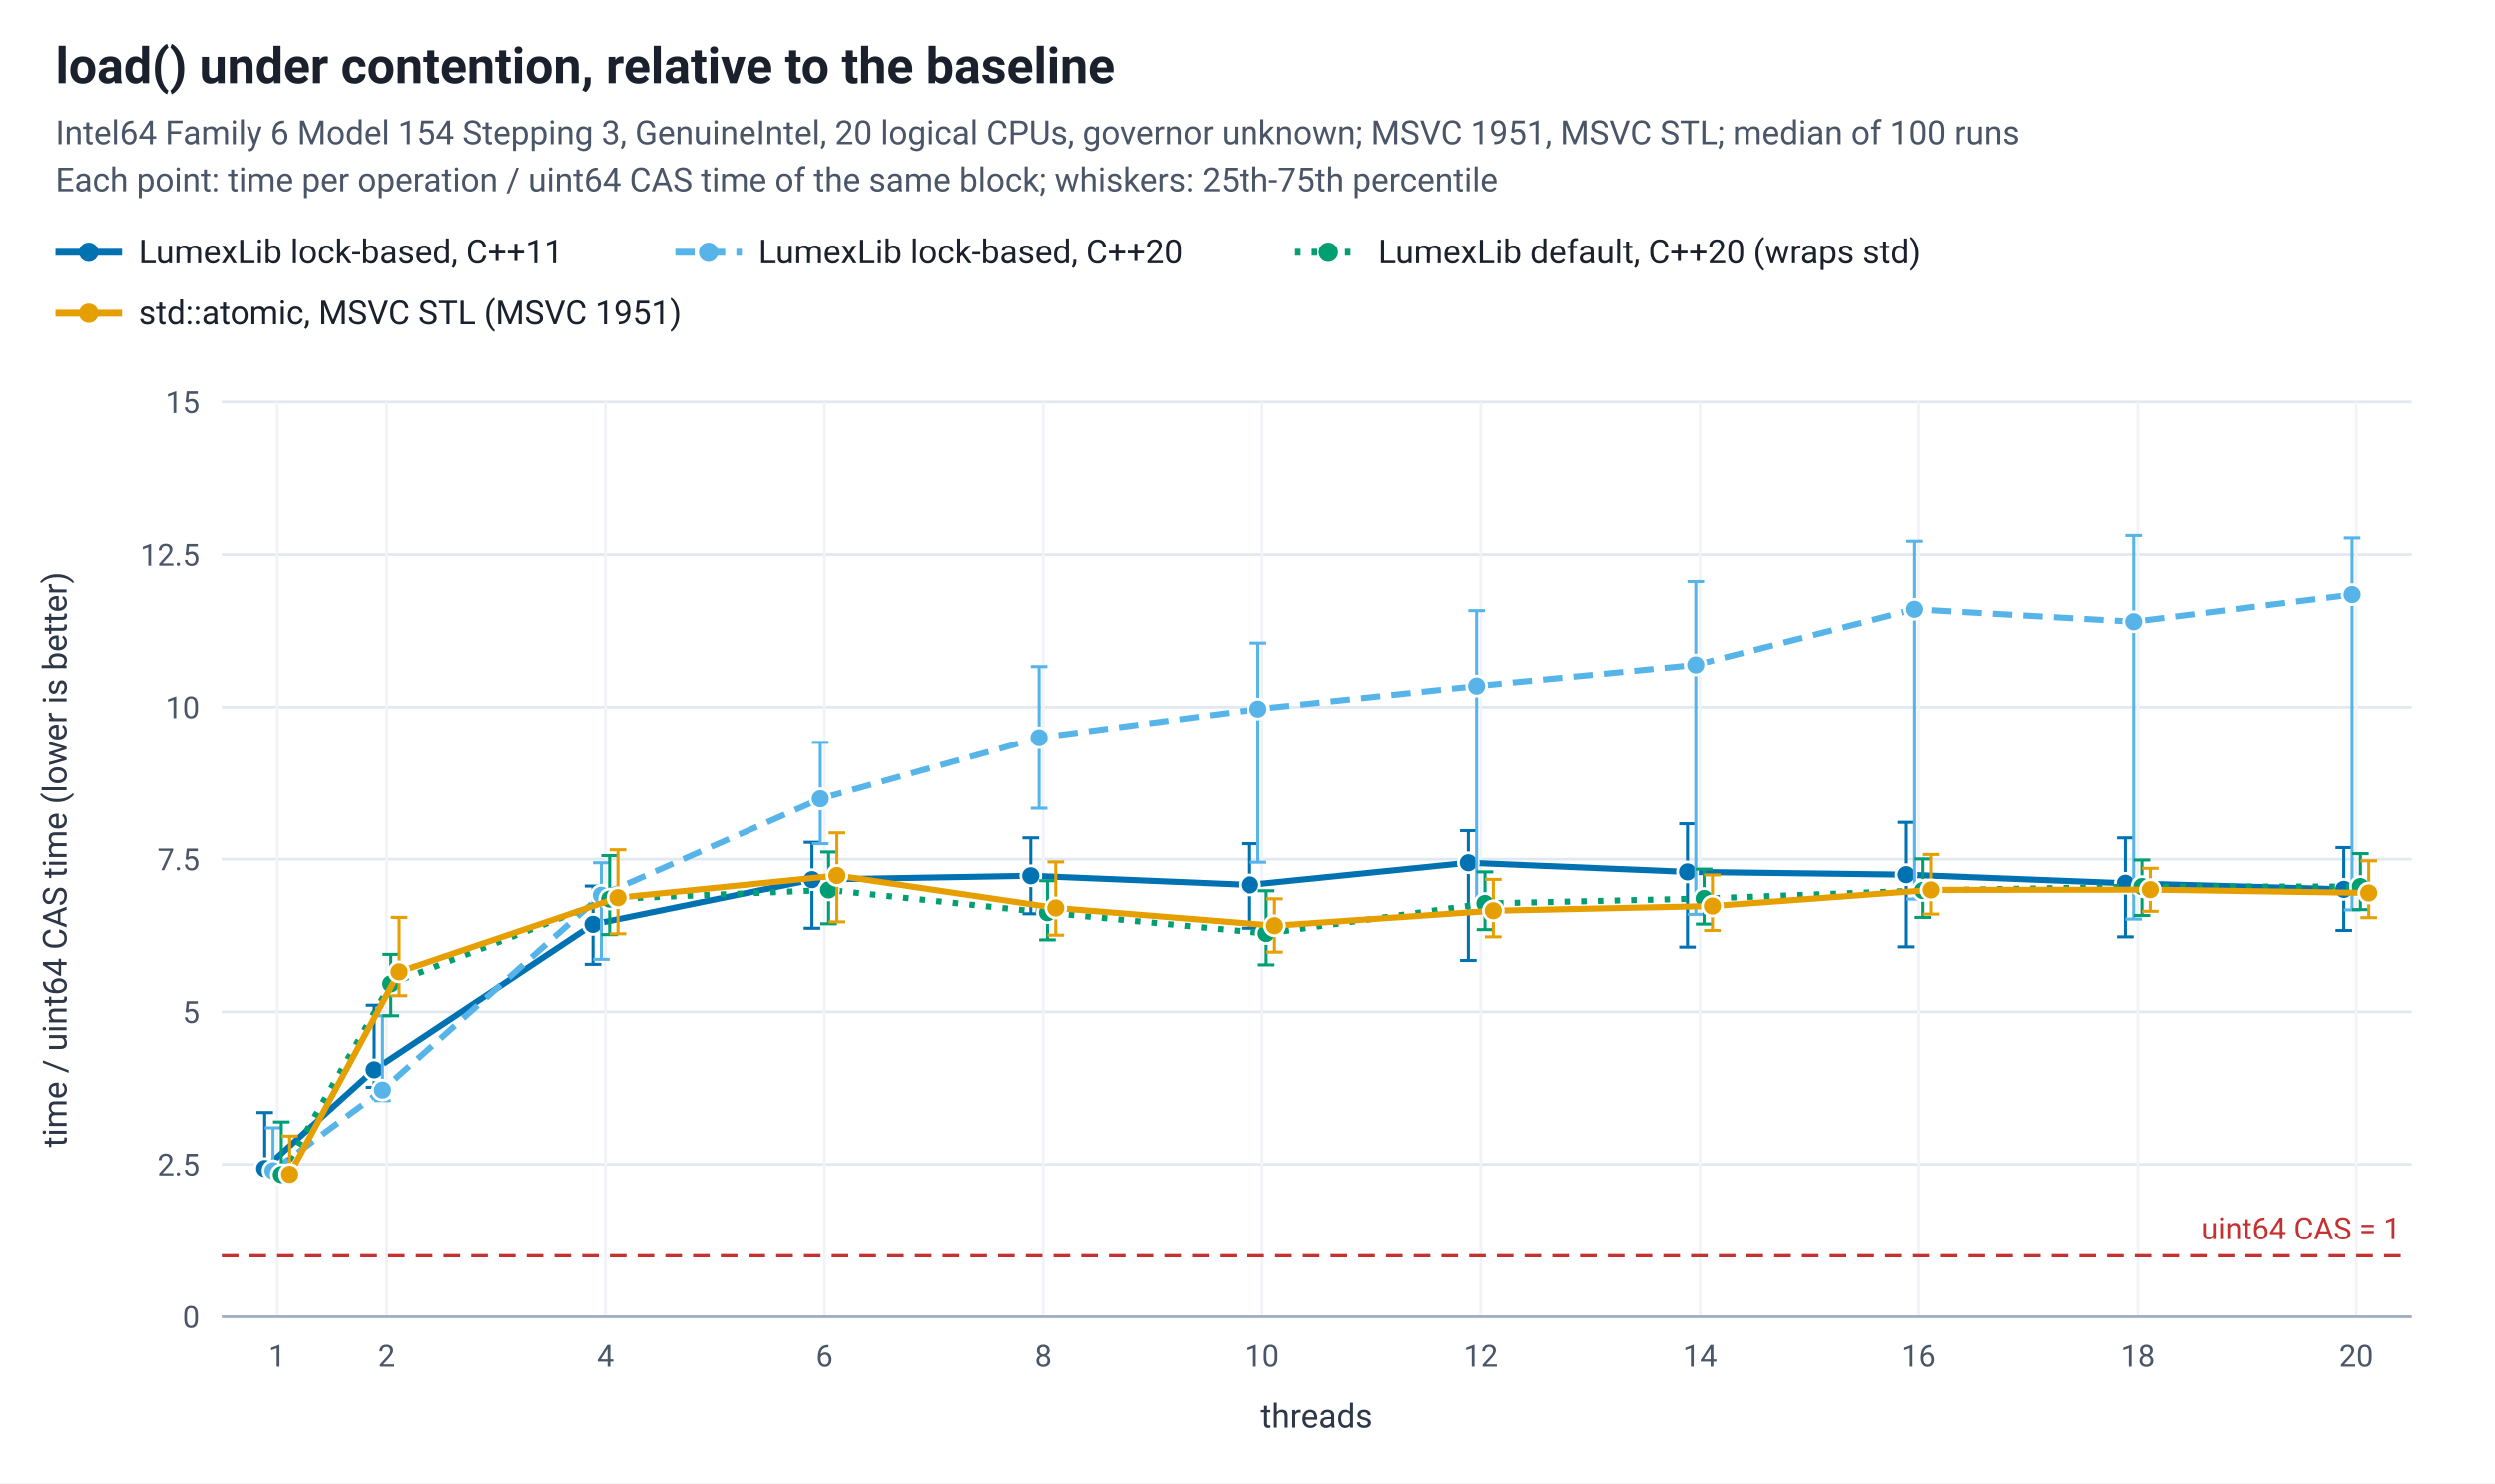
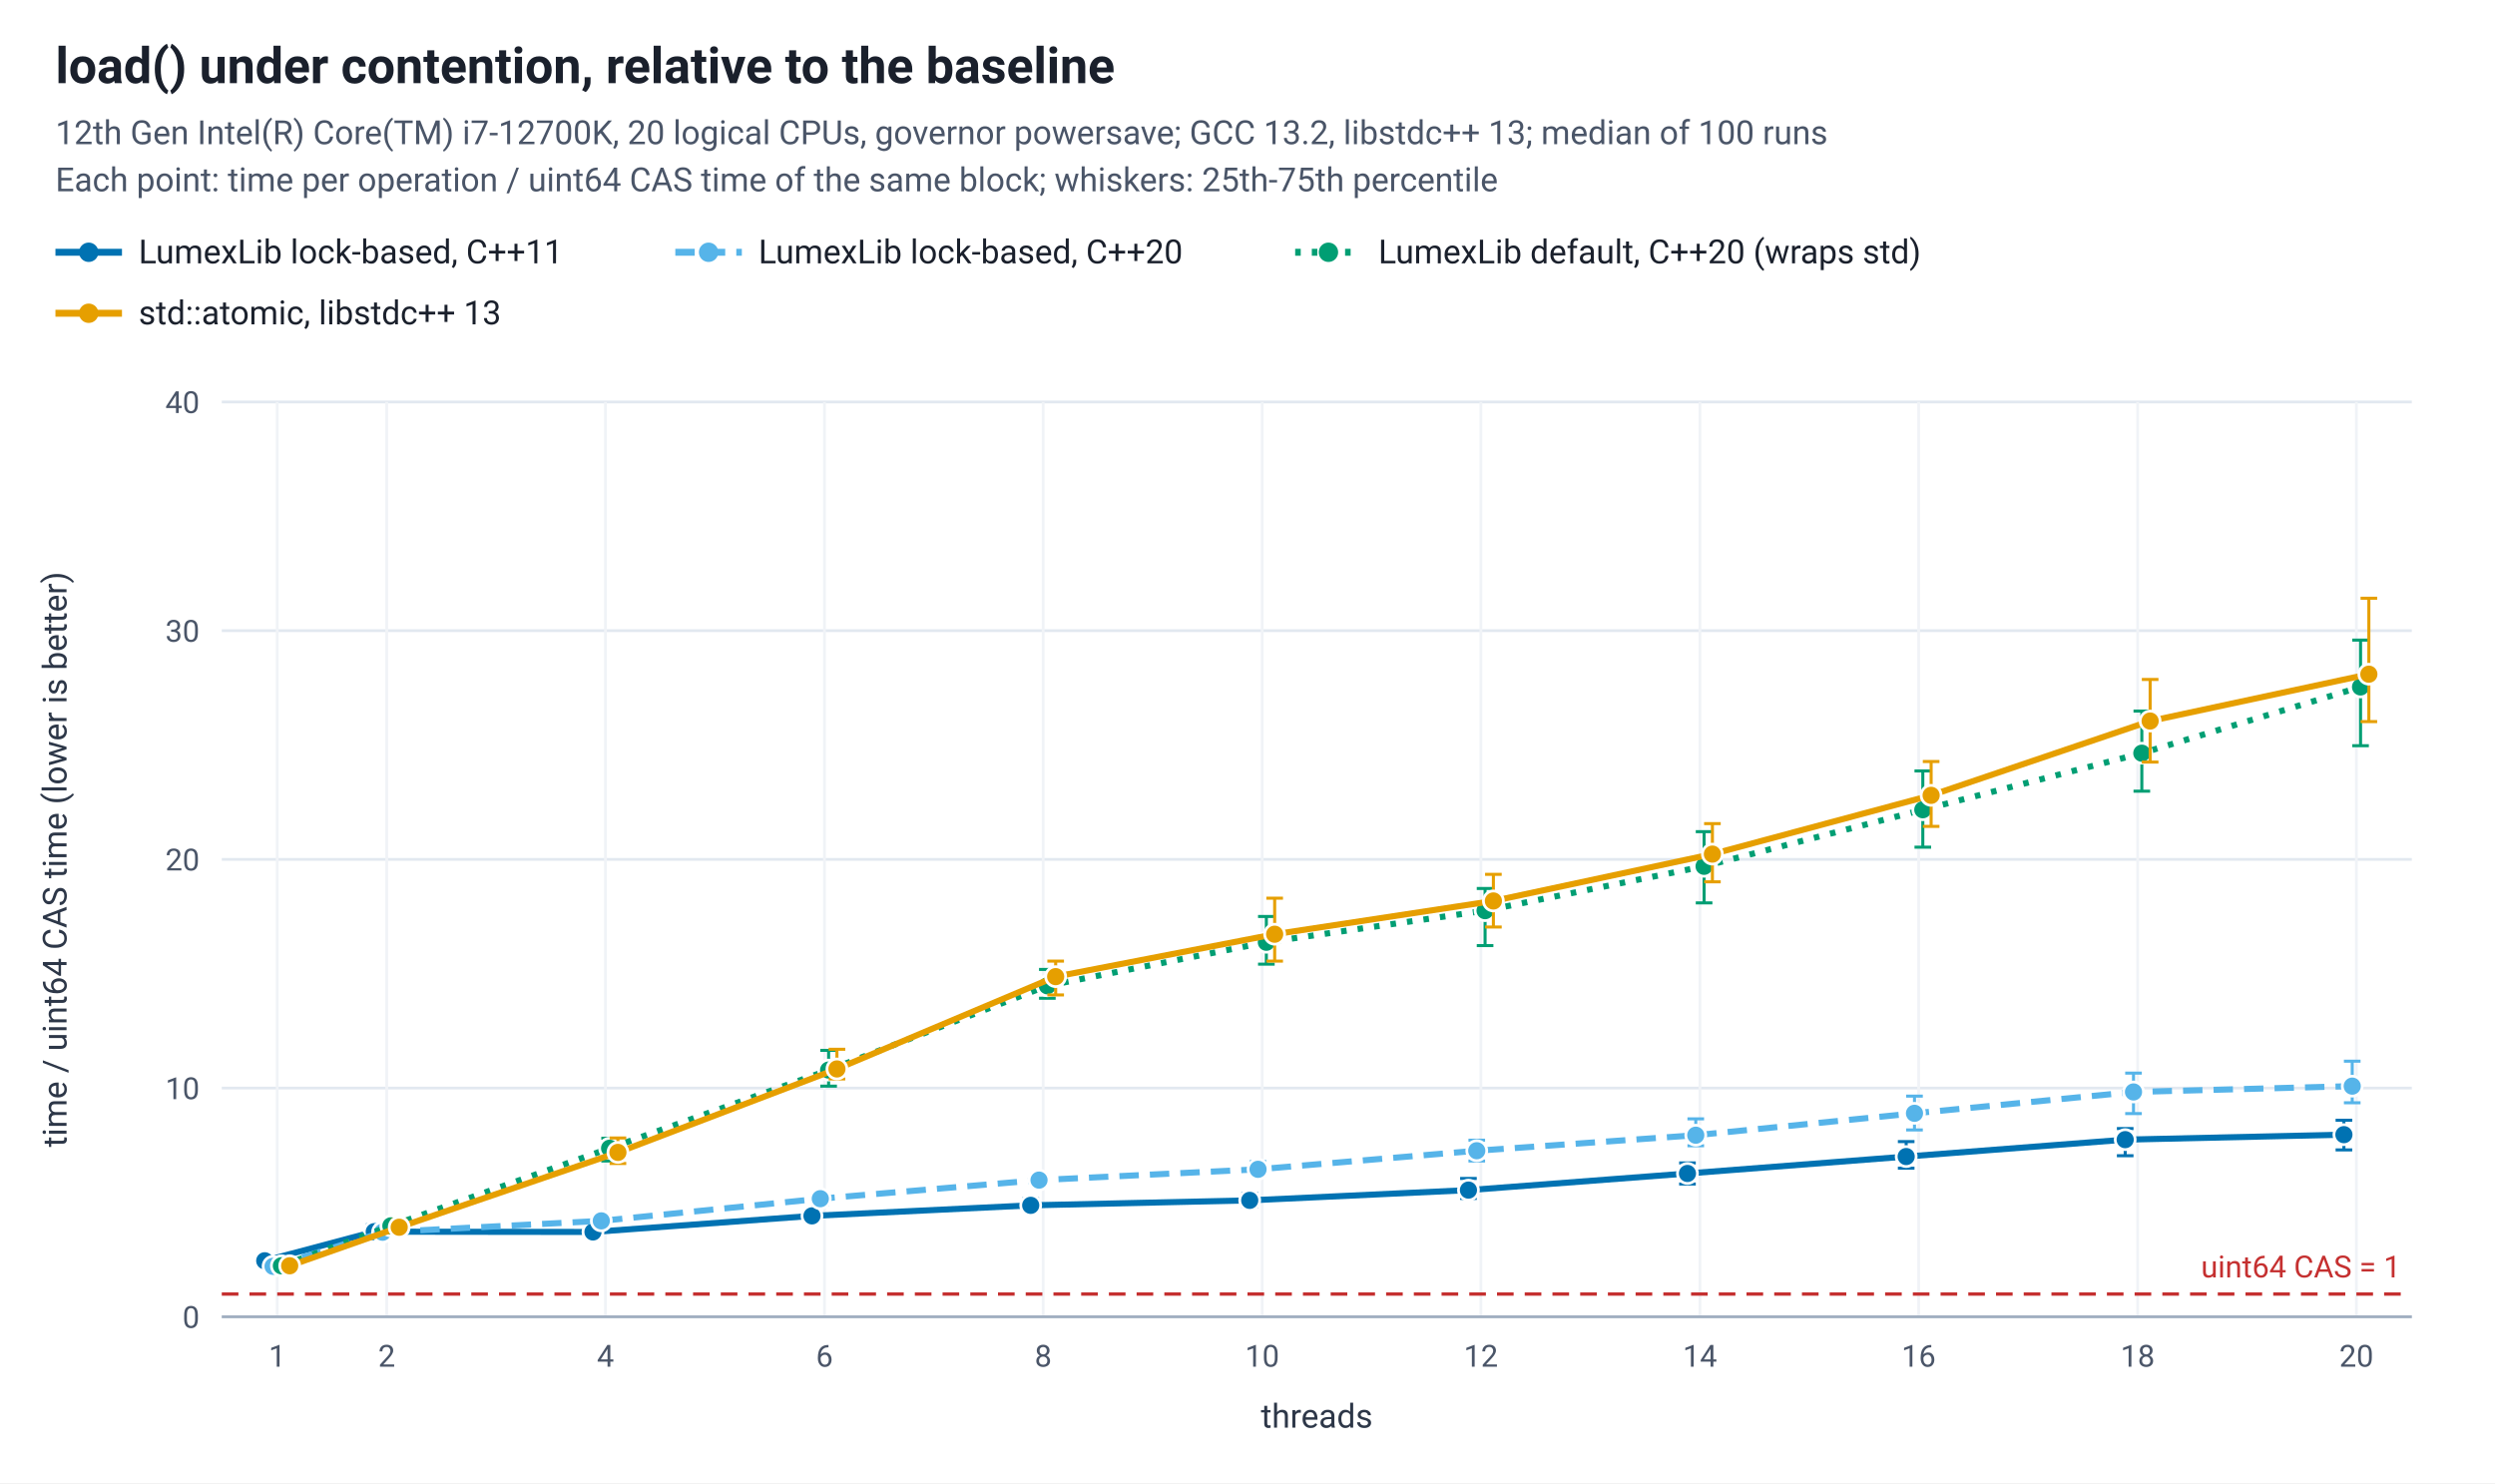
<svg xmlns="http://www.w3.org/2000/svg" viewBox="0 0 900 535" width="900" height="535" font-family="system-ui, -apple-system, 'Segoe UI', Roboto, 'Helvetica Neue', Arial, sans-serif" text-rendering="geometricPrecision" shape-rendering="geometricPrecision">
  <rect width="100%" height="100%" fill="#ffffff" />
  <text x="20.0" y="30.0" font-size="18" text-anchor="start" font-weight="600" fill="#1a202c">load() under contention, relative to the baseline</text>
-   <text x="20.0" y="52.0" font-size="12" text-anchor="start" font-weight="normal" fill="#4a5568">Intel64 Family 6 Model 154 Stepping 3, GenuineIntel, 20 logical CPUs, governor unknown; MSVC 1951, MSVC STL; median of 100 runs</text>
+   <text x="20.0" y="52.0" font-size="12" text-anchor="start" font-weight="normal" fill="#4a5568">12th Gen Intel(R) Core(TM) i7-12700K, 20 logical CPUs, governor powersave; GCC 13.2, libstdc++ 13; median of 100 runs</text>
  <text x="20.0" y="69.0" font-size="12" text-anchor="start" font-weight="normal" fill="#4a5568">Each point: time per operation / uint64 CAS time of the same block; whiskers: 25th-75th percentile</text>
  <line x1="20.0" y1="91.0" x2="44.0" y2="91.0" stroke="#0072B2" stroke-width="2.5" />
  <circle cx="32.0" cy="91.0" r="3.5" fill="#0072B2" />
  <text x="50.0" y="95.0" font-size="12" text-anchor="start" font-weight="normal" fill="#1a202c">LumexLib lock-based, C++11</text>
  <line x1="243.6" y1="91.0" x2="267.6" y2="91.0" stroke="#56B4E9" stroke-width="2.5" stroke-dasharray="7 4" />
  <circle cx="255.6" cy="91.0" r="3.5" fill="#56B4E9" />
  <text x="273.6" y="95.0" font-size="12" text-anchor="start" font-weight="normal" fill="#1a202c">LumexLib lock-based, C++20</text>
  <line x1="467.2" y1="91.0" x2="491.2" y2="91.0" stroke="#009E73" stroke-width="2.5" stroke-dasharray="2 4" />
  <circle cx="479.2" cy="91.0" r="3.5" fill="#009E73" />
  <text x="497.2" y="95.0" font-size="12" text-anchor="start" font-weight="normal" fill="#1a202c">LumexLib default, C++20 (wraps std)</text>
  <line x1="20.0" y1="113.0" x2="44.0" y2="113.0" stroke="#E69F00" stroke-width="2.5" />
  <circle cx="32.0" cy="113.0" r="3.5" fill="#E69F00" />
-   <text x="50.0" y="117.0" font-size="12" text-anchor="start" font-weight="normal" fill="#1a202c">std::atomic, MSVC STL (MSVC 1951)</text>
+   <text x="50.0" y="117.0" font-size="12" text-anchor="start" font-weight="normal" fill="#1a202c">std::atomic, libstdc++ 13</text>
  <line x1="80" y1="475.0" x2="870" y2="475.0" stroke="#e2e8f0" stroke-width="1" />
  <text x="72.0" y="479.0" font-size="11" text-anchor="end" font-weight="normal" fill="#4a5568">0</text>
-   <line x1="80" y1="420.0" x2="870" y2="420.0" stroke="#e2e8f0" stroke-width="1" />
-   <text x="72.0" y="424.0" font-size="11" text-anchor="end" font-weight="normal" fill="#4a5568">2.5</text>
-   <line x1="80" y1="365.0" x2="870" y2="365.0" stroke="#e2e8f0" stroke-width="1" />
-   <text x="72.0" y="369.0" font-size="11" text-anchor="end" font-weight="normal" fill="#4a5568">5</text>
+   <line x1="80" y1="392.5" x2="870" y2="392.5" stroke="#e2e8f0" stroke-width="1" />
+   <text x="72.0" y="396.5" font-size="11" text-anchor="end" font-weight="normal" fill="#4a5568">10</text>
  <line x1="80" y1="310.0" x2="870" y2="310.0" stroke="#e2e8f0" stroke-width="1" />
-   <text x="72.0" y="314.0" font-size="11" text-anchor="end" font-weight="normal" fill="#4a5568">7.5</text>
-   <line x1="80" y1="255.0" x2="870" y2="255.0" stroke="#e2e8f0" stroke-width="1" />
-   <text x="72.0" y="259.0" font-size="11" text-anchor="end" font-weight="normal" fill="#4a5568">10</text>
-   <line x1="80" y1="200.0" x2="870" y2="200.0" stroke="#e2e8f0" stroke-width="1" />
-   <text x="72.0" y="204.0" font-size="11" text-anchor="end" font-weight="normal" fill="#4a5568">12.5</text>
+   <text x="72.0" y="314.0" font-size="11" text-anchor="end" font-weight="normal" fill="#4a5568">20</text>
+   <line x1="80" y1="227.5" x2="870" y2="227.5" stroke="#e2e8f0" stroke-width="1" />
+   <text x="72.0" y="231.5" font-size="11" text-anchor="end" font-weight="normal" fill="#4a5568">30</text>
  <line x1="80" y1="145.0" x2="870" y2="145.0" stroke="#e2e8f0" stroke-width="1" />
-   <text x="72.0" y="149.0" font-size="11" text-anchor="end" font-weight="normal" fill="#4a5568">15</text>
+   <text x="72.0" y="149.0" font-size="11" text-anchor="end" font-weight="normal" fill="#4a5568">40</text>
  <line x1="100.0" y1="145" x2="100.0" y2="475" stroke="#f0f3f7" stroke-width="1" />
  <text x="100.0" y="493.0" font-size="11" text-anchor="middle" font-weight="normal" fill="#4a5568">1</text>
  <line x1="139.5" y1="145" x2="139.5" y2="475" stroke="#f0f3f7" stroke-width="1" />
  <text x="139.5" y="493.0" font-size="11" text-anchor="middle" font-weight="normal" fill="#4a5568">2</text>
  <line x1="218.4" y1="145" x2="218.4" y2="475" stroke="#f0f3f7" stroke-width="1" />
  <text x="218.4" y="493.0" font-size="11" text-anchor="middle" font-weight="normal" fill="#4a5568">4</text>
  <line x1="297.4" y1="145" x2="297.4" y2="475" stroke="#f0f3f7" stroke-width="1" />
  <text x="297.4" y="493.0" font-size="11" text-anchor="middle" font-weight="normal" fill="#4a5568">6</text>
  <line x1="376.3" y1="145" x2="376.3" y2="475" stroke="#f0f3f7" stroke-width="1" />
  <text x="376.3" y="493.0" font-size="11" text-anchor="middle" font-weight="normal" fill="#4a5568">8</text>
  <line x1="455.3" y1="145" x2="455.3" y2="475" stroke="#f0f3f7" stroke-width="1" />
  <text x="455.3" y="493.0" font-size="11" text-anchor="middle" font-weight="normal" fill="#4a5568">10</text>
  <line x1="534.2" y1="145" x2="534.2" y2="475" stroke="#f0f3f7" stroke-width="1" />
  <text x="534.2" y="493.0" font-size="11" text-anchor="middle" font-weight="normal" fill="#4a5568">12</text>
  <line x1="613.2" y1="145" x2="613.2" y2="475" stroke="#f0f3f7" stroke-width="1" />
  <text x="613.2" y="493.0" font-size="11" text-anchor="middle" font-weight="normal" fill="#4a5568">14</text>
  <line x1="692.1" y1="145" x2="692.1" y2="475" stroke="#f0f3f7" stroke-width="1" />
  <text x="692.1" y="493.0" font-size="11" text-anchor="middle" font-weight="normal" fill="#4a5568">16</text>
  <line x1="771.1" y1="145" x2="771.1" y2="475" stroke="#f0f3f7" stroke-width="1" />
  <text x="771.1" y="493.0" font-size="11" text-anchor="middle" font-weight="normal" fill="#4a5568">18</text>
  <line x1="850.0" y1="145" x2="850.0" y2="475" stroke="#f0f3f7" stroke-width="1" />
  <text x="850.0" y="493.0" font-size="11" text-anchor="middle" font-weight="normal" fill="#4a5568">20</text>
  <line x1="80" y1="475" x2="870" y2="475" stroke="#a0aec0" stroke-width="1" />
  <text x="475.0" y="515.0" font-size="12" text-anchor="middle" font-weight="normal" fill="#2d3748">threads</text>
  <text x="24" y="310.0" font-size="12" text-anchor="middle" fill="#2d3748" transform="rotate(-90 24 310.0)">time / uint64 CAS time (lower is better)</text>
-   <line x1="80" y1="453.0" x2="870" y2="453.0" stroke="#C53030" stroke-width="1.2" stroke-dasharray="6 4" />
-   <text x="866.0" y="447.0" font-size="11" text-anchor="end" font-weight="normal" fill="#C53030">uint64 CAS = 1</text>
-   <path d="M95.5 421.5 L135.0 385.9 L213.9 333.5 L292.9 317.4 L371.8 316.0 L450.8 319.3 L529.7 311.3 L608.7 314.6 L687.6 315.6 L766.6 318.7 L845.5 320.9" fill="none" stroke="#0072B2" stroke-width="2.2" />
-   <path d="M95.5 423.3V401.3M92.5 423.3H98.5M92.5 401.3H98.5" stroke="#0072B2" stroke-width="1.1" fill="none" />
-   <circle cx="95.5" cy="421.5" r="3.6" fill="#0072B2" stroke="#ffffff" stroke-width="1" />
-   <path d="M135.0 392.2V362.6M132.0 392.2H138.0M132.0 362.6H138.0" stroke="#0072B2" stroke-width="1.1" fill="none" />
-   <circle cx="135.0" cy="385.9" r="3.6" fill="#0072B2" stroke="#ffffff" stroke-width="1" />
-   <path d="M213.9 347.9V319.7M210.9 347.9H216.9M210.9 319.7H216.9" stroke="#0072B2" stroke-width="1.1" fill="none" />
-   <circle cx="213.9" cy="333.5" r="3.6" fill="#0072B2" stroke="#ffffff" stroke-width="1" />
-   <path d="M292.9 334.9V303.9M289.9 334.9H295.9M289.9 303.9H295.9" stroke="#0072B2" stroke-width="1.1" fill="none" />
-   <circle cx="292.9" cy="317.4" r="3.6" fill="#0072B2" stroke="#ffffff" stroke-width="1" />
-   <path d="M371.8 329.7V302.3M368.8 329.7H374.8M368.8 302.3H374.8" stroke="#0072B2" stroke-width="1.1" fill="none" />
-   <circle cx="371.8" cy="316.0" r="3.6" fill="#0072B2" stroke="#ffffff" stroke-width="1" />
-   <path d="M450.8 334.9V304.4M447.8 334.9H453.8M447.8 304.4H453.8" stroke="#0072B2" stroke-width="1.1" fill="none" />
-   <circle cx="450.8" cy="319.3" r="3.6" fill="#0072B2" stroke="#ffffff" stroke-width="1" />
-   <path d="M529.7 346.5V299.7M526.7 346.5H532.7M526.7 299.7H532.7" stroke="#0072B2" stroke-width="1.1" fill="none" />
-   <circle cx="529.7" cy="311.3" r="3.6" fill="#0072B2" stroke="#ffffff" stroke-width="1" />
-   <path d="M608.7 341.7V297.2M605.7 341.7H611.7M605.7 297.2H611.7" stroke="#0072B2" stroke-width="1.1" fill="none" />
-   <circle cx="608.7" cy="314.6" r="3.6" fill="#0072B2" stroke="#ffffff" stroke-width="1" />
-   <path d="M687.6 341.6V296.7M684.6 341.6H690.6M684.6 296.7H690.6" stroke="#0072B2" stroke-width="1.1" fill="none" />
-   <circle cx="687.6" cy="315.6" r="3.6" fill="#0072B2" stroke="#ffffff" stroke-width="1" />
-   <path d="M766.6 338.0V302.3M763.6 338.0H769.6M763.6 302.3H769.6" stroke="#0072B2" stroke-width="1.1" fill="none" />
-   <circle cx="766.6" cy="318.7" r="3.6" fill="#0072B2" stroke="#ffffff" stroke-width="1" />
-   <path d="M845.5 335.7V305.8M842.5 335.7H848.5M842.5 305.8H848.5" stroke="#0072B2" stroke-width="1.1" fill="none" />
-   <circle cx="845.5" cy="320.9" r="3.6" fill="#0072B2" stroke="#ffffff" stroke-width="1" />
-   <path d="M98.5 422.3 L138.0 393.2 L216.9 323.0 L295.9 288.2 L374.8 266.1 L453.8 255.7 L532.7 247.4 L611.7 239.8 L690.6 219.7 L769.6 224.2 L848.5 214.4" fill="none" stroke="#56B4E9" stroke-width="2.2" stroke-dasharray="7 4" />
-   <path d="M98.5 424.4V406.8M95.5 424.4H101.5M95.5 406.8H101.5" stroke="#56B4E9" stroke-width="1.1" fill="none" />
-   <circle cx="98.5" cy="422.3" r="3.6" fill="#56B4E9" stroke="#ffffff" stroke-width="1" />
-   <path d="M138.0 397.0V366.4M135.0 397.0H141.0M135.0 366.4H141.0" stroke="#56B4E9" stroke-width="1.1" fill="none" />
-   <circle cx="138.0" cy="393.2" r="3.6" fill="#56B4E9" stroke="#ffffff" stroke-width="1" />
-   <path d="M216.9 346.1V311.3M213.9 346.1H219.9M213.9 311.3H219.9" stroke="#56B4E9" stroke-width="1.1" fill="none" />
-   <circle cx="216.9" cy="323.0" r="3.6" fill="#56B4E9" stroke="#ffffff" stroke-width="1" />
-   <path d="M295.9 304.4V267.8M292.9 304.4H298.9M292.9 267.8H298.9" stroke="#56B4E9" stroke-width="1.1" fill="none" />
-   <circle cx="295.9" cy="288.2" r="3.6" fill="#56B4E9" stroke="#ffffff" stroke-width="1" />
-   <path d="M374.8 291.6V240.4M371.8 291.6H377.8M371.8 240.4H377.8" stroke="#56B4E9" stroke-width="1.1" fill="none" />
-   <circle cx="374.8" cy="266.1" r="3.6" fill="#56B4E9" stroke="#ffffff" stroke-width="1" />
-   <path d="M453.8 311.1V231.9M450.8 311.1H456.8M450.8 231.9H456.8" stroke="#56B4E9" stroke-width="1.1" fill="none" />
-   <circle cx="453.8" cy="255.7" r="3.6" fill="#56B4E9" stroke="#ffffff" stroke-width="1" />
-   <path d="M532.7 328.5V220.2M529.7 328.5H535.7M529.7 220.2H535.7" stroke="#56B4E9" stroke-width="1.1" fill="none" />
-   <circle cx="532.7" cy="247.4" r="3.6" fill="#56B4E9" stroke="#ffffff" stroke-width="1" />
-   <path d="M611.7 329.9V209.7M608.7 329.9H614.7M608.7 209.7H614.7" stroke="#56B4E9" stroke-width="1.1" fill="none" />
-   <circle cx="611.7" cy="239.8" r="3.6" fill="#56B4E9" stroke="#ffffff" stroke-width="1" />
-   <path d="M690.6 324.4V195.2M687.6 324.4H693.6M687.6 195.2H693.6" stroke="#56B4E9" stroke-width="1.1" fill="none" />
-   <circle cx="690.6" cy="219.7" r="3.6" fill="#56B4E9" stroke="#ffffff" stroke-width="1" />
-   <path d="M769.6 331.6V193.1M766.6 331.6H772.6M766.6 193.1H772.6" stroke="#56B4E9" stroke-width="1.1" fill="none" />
-   <circle cx="769.6" cy="224.2" r="3.6" fill="#56B4E9" stroke="#ffffff" stroke-width="1" />
-   <path d="M848.5 328.3V194.0M845.5 328.3H851.5M845.5 194.0H851.5" stroke="#56B4E9" stroke-width="1.1" fill="none" />
-   <circle cx="848.5" cy="214.4" r="3.6" fill="#56B4E9" stroke="#ffffff" stroke-width="1" />
-   <path d="M101.5 423.7 L141.0 354.9 L219.9 324.4 L298.9 321.1 L377.8 329.3 L456.8 336.8 L535.7 326.0 L614.7 324.2 L693.6 321.3 L772.6 319.9 L851.5 319.9" fill="none" stroke="#009E73" stroke-width="2.2" stroke-dasharray="2 4" />
-   <path d="M101.5 425.7V404.7M98.5 425.7H104.5M98.5 404.7H104.5" stroke="#009E73" stroke-width="1.1" fill="none" />
-   <circle cx="101.5" cy="423.7" r="3.6" fill="#009E73" stroke="#ffffff" stroke-width="1" />
-   <path d="M141.0 366.4V344.3M138.0 366.4H144.0M138.0 344.3H144.0" stroke="#009E73" stroke-width="1.1" fill="none" />
-   <circle cx="141.0" cy="354.9" r="3.6" fill="#009E73" stroke="#ffffff" stroke-width="1" />
-   <path d="M219.9 337.2V308.7M216.9 337.2H222.9M216.9 308.7H222.9" stroke="#009E73" stroke-width="1.1" fill="none" />
-   <circle cx="219.9" cy="324.4" r="3.6" fill="#009E73" stroke="#ffffff" stroke-width="1" />
-   <path d="M298.9 333.3V307.4M295.9 333.3H301.9M295.9 307.4H301.9" stroke="#009E73" stroke-width="1.1" fill="none" />
-   <circle cx="298.9" cy="321.1" r="3.6" fill="#009E73" stroke="#ffffff" stroke-width="1" />
-   <path d="M377.8 339.1V317.8M374.8 339.1H380.8M374.8 317.8H380.8" stroke="#009E73" stroke-width="1.1" fill="none" />
-   <circle cx="377.8" cy="329.3" r="3.6" fill="#009E73" stroke="#ffffff" stroke-width="1" />
-   <path d="M456.8 348.1V321.4M453.8 348.1H459.8M453.8 321.4H459.8" stroke="#009E73" stroke-width="1.1" fill="none" />
-   <circle cx="456.8" cy="336.8" r="3.6" fill="#009E73" stroke="#ffffff" stroke-width="1" />
-   <path d="M535.7 335.4V314.6M532.7 335.4H538.7M532.7 314.6H538.7" stroke="#009E73" stroke-width="1.1" fill="none" />
-   <circle cx="535.7" cy="326.0" r="3.6" fill="#009E73" stroke="#ffffff" stroke-width="1" />
-   <path d="M614.7 333.4V313.6M611.7 333.4H617.7M611.7 313.6H617.7" stroke="#009E73" stroke-width="1.1" fill="none" />
-   <circle cx="614.7" cy="324.2" r="3.6" fill="#009E73" stroke="#ffffff" stroke-width="1" />
-   <path d="M693.6 331.0V309.9M690.6 331.0H696.6M690.6 309.9H696.6" stroke="#009E73" stroke-width="1.1" fill="none" />
-   <circle cx="693.6" cy="321.3" r="3.6" fill="#009E73" stroke="#ffffff" stroke-width="1" />
-   <path d="M772.6 330.3V310.3M769.6 330.3H775.6M769.6 310.3H775.6" stroke="#009E73" stroke-width="1.1" fill="none" />
-   <circle cx="772.6" cy="319.9" r="3.6" fill="#009E73" stroke="#ffffff" stroke-width="1" />
-   <path d="M851.5 328.2V308.0M848.5 328.2H854.5M848.5 308.0H854.5" stroke="#009E73" stroke-width="1.1" fill="none" />
-   <circle cx="851.5" cy="319.9" r="3.6" fill="#009E73" stroke="#ffffff" stroke-width="1" />
-   <path d="M104.5 423.6 L144.0 350.6 L222.9 323.9 L301.9 315.9 L380.8 327.6 L459.8 334.0 L538.7 328.6 L617.7 326.9 L696.6 321.1 L775.6 321.0 L854.5 322.2" fill="none" stroke="#E69F00" stroke-width="2.2" />
-   <path d="M104.5 425.9V409.8M101.5 425.9H107.5M101.5 409.8H107.5" stroke="#E69F00" stroke-width="1.1" fill="none" />
-   <circle cx="104.5" cy="423.6" r="3.6" fill="#E69F00" stroke="#ffffff" stroke-width="1" />
-   <path d="M144.0 359.2V331.0M141.0 359.2H147.0M141.0 331.0H147.0" stroke="#E69F00" stroke-width="1.1" fill="none" />
-   <circle cx="144.0" cy="350.6" r="3.6" fill="#E69F00" stroke="#ffffff" stroke-width="1" />
-   <path d="M222.9 336.9V306.6M219.9 336.9H225.9M219.9 306.6H225.9" stroke="#E69F00" stroke-width="1.1" fill="none" />
-   <circle cx="222.9" cy="323.9" r="3.6" fill="#E69F00" stroke="#ffffff" stroke-width="1" />
-   <path d="M301.9 332.6V300.5M298.9 332.6H304.9M298.9 300.5H304.9" stroke="#E69F00" stroke-width="1.1" fill="none" />
-   <circle cx="301.9" cy="315.9" r="3.6" fill="#E69F00" stroke="#ffffff" stroke-width="1" />
-   <path d="M380.8 337.4V311.0M377.8 337.4H383.8M377.8 311.0H383.8" stroke="#E69F00" stroke-width="1.1" fill="none" />
-   <circle cx="380.8" cy="327.6" r="3.6" fill="#E69F00" stroke="#ffffff" stroke-width="1" />
-   <path d="M459.8 343.5V324.3M456.8 343.5H462.8M456.8 324.3H462.8" stroke="#E69F00" stroke-width="1.1" fill="none" />
-   <circle cx="459.8" cy="334.0" r="3.6" fill="#E69F00" stroke="#ffffff" stroke-width="1" />
-   <path d="M538.7 338.0V317.3M535.7 338.0H541.7M535.7 317.3H541.7" stroke="#E69F00" stroke-width="1.1" fill="none" />
-   <circle cx="538.7" cy="328.6" r="3.6" fill="#E69F00" stroke="#ffffff" stroke-width="1" />
-   <path d="M617.7 335.7V315.7M614.7 335.7H620.7M614.7 315.7H620.7" stroke="#E69F00" stroke-width="1.1" fill="none" />
-   <circle cx="617.7" cy="326.9" r="3.6" fill="#E69F00" stroke="#ffffff" stroke-width="1" />
-   <path d="M696.6 329.8V308.3M693.6 329.8H699.6M693.6 308.3H699.6" stroke="#E69F00" stroke-width="1.1" fill="none" />
-   <circle cx="696.6" cy="321.1" r="3.6" fill="#E69F00" stroke="#ffffff" stroke-width="1" />
-   <path d="M775.6 328.8V313.3M772.6 328.8H778.6M772.6 313.3H778.6" stroke="#E69F00" stroke-width="1.1" fill="none" />
-   <circle cx="775.6" cy="321.0" r="3.6" fill="#E69F00" stroke="#ffffff" stroke-width="1" />
-   <path d="M854.5 331.1V310.6M851.5 331.1H857.5M851.5 310.6H857.5" stroke="#E69F00" stroke-width="1.1" fill="none" />
-   <circle cx="854.5" cy="322.2" r="3.6" fill="#E69F00" stroke="#ffffff" stroke-width="1" />
+   <line x1="80" y1="466.8" x2="870" y2="466.8" stroke="#C53030" stroke-width="1.2" stroke-dasharray="6 4" />
+   <text x="866.0" y="460.8" font-size="11" text-anchor="end" font-weight="normal" fill="#C53030">uint64 CAS = 1</text>
+   <path d="M95.5 454.8 L135.0 444.3 L213.9 444.4 L292.9 438.6 L371.8 434.8 L450.8 433.0 L529.7 429.3 L608.7 423.3 L687.6 417.2 L766.6 411.1 L845.5 409.3" fill="none" stroke="#0072B2" stroke-width="2.2" />
+   <path d="M95.5 454.9V454.7M92.5 454.9H98.5M92.5 454.7H98.5" stroke="#0072B2" stroke-width="1.1" fill="none" />
+   <circle cx="95.5" cy="454.8" r="3.6" fill="#0072B2" stroke="#ffffff" stroke-width="1" />
+   <path d="M135.0 446.8V441.8M132.0 446.8H138.0M132.0 441.8H138.0" stroke="#0072B2" stroke-width="1.1" fill="none" />
+   <circle cx="135.0" cy="444.3" r="3.6" fill="#0072B2" stroke="#ffffff" stroke-width="1" />
+   <path d="M213.9 446.0V442.7M210.9 446.0H216.9M210.9 442.7H216.9" stroke="#0072B2" stroke-width="1.1" fill="none" />
+   <circle cx="213.9" cy="444.4" r="3.6" fill="#0072B2" stroke="#ffffff" stroke-width="1" />
+   <path d="M292.9 440.6V436.8M289.9 440.6H295.9M289.9 436.8H295.9" stroke="#0072B2" stroke-width="1.1" fill="none" />
+   <circle cx="292.9" cy="438.6" r="3.6" fill="#0072B2" stroke="#ffffff" stroke-width="1" />
+   <path d="M371.8 436.4V432.4M368.8 436.4H374.8M368.8 432.4H374.8" stroke="#0072B2" stroke-width="1.1" fill="none" />
+   <circle cx="371.8" cy="434.8" r="3.6" fill="#0072B2" stroke="#ffffff" stroke-width="1" />
+   <path d="M450.8 435.3V430.5M447.8 435.3H453.8M447.8 430.5H453.8" stroke="#0072B2" stroke-width="1.1" fill="none" />
+   <circle cx="450.8" cy="433.0" r="3.6" fill="#0072B2" stroke="#ffffff" stroke-width="1" />
+   <path d="M529.7 432.3V425.1M526.7 432.3H532.7M526.7 425.1H532.7" stroke="#0072B2" stroke-width="1.1" fill="none" />
+   <circle cx="529.7" cy="429.3" r="3.6" fill="#0072B2" stroke="#ffffff" stroke-width="1" />
+   <path d="M608.7 427.1V419.5M605.7 427.1H611.7M605.7 419.5H611.7" stroke="#0072B2" stroke-width="1.1" fill="none" />
+   <circle cx="608.7" cy="423.3" r="3.6" fill="#0072B2" stroke="#ffffff" stroke-width="1" />
+   <path d="M687.6 421.4V411.8M684.6 421.4H690.6M684.6 411.8H690.6" stroke="#0072B2" stroke-width="1.1" fill="none" />
+   <circle cx="687.6" cy="417.2" r="3.6" fill="#0072B2" stroke="#ffffff" stroke-width="1" />
+   <path d="M766.6 416.9V407.1M763.6 416.9H769.6M763.6 407.1H769.6" stroke="#0072B2" stroke-width="1.1" fill="none" />
+   <circle cx="766.6" cy="411.1" r="3.6" fill="#0072B2" stroke="#ffffff" stroke-width="1" />
+   <path d="M845.5 414.8V404.1M842.5 414.8H848.5M842.5 404.1H848.5" stroke="#0072B2" stroke-width="1.1" fill="none" />
+   <circle cx="845.5" cy="409.3" r="3.6" fill="#0072B2" stroke="#ffffff" stroke-width="1" />
+   <path d="M98.5 456.8 L138.0 444.5 L216.9 440.4 L295.9 432.4 L374.8 425.7 L453.8 421.8 L532.7 415.1 L611.7 409.5 L690.6 401.6 L769.6 393.9 L848.5 391.8" fill="none" stroke="#56B4E9" stroke-width="2.2" stroke-dasharray="7 4" />
+   <path d="M98.5 457.0V456.6M95.5 457.0H101.5M95.5 456.6H101.5" stroke="#56B4E9" stroke-width="1.1" fill="none" />
+   <circle cx="98.5" cy="456.8" r="3.6" fill="#56B4E9" stroke="#ffffff" stroke-width="1" />
+   <path d="M138.0 446.3V441.7M135.0 446.3H141.0M135.0 441.7H141.0" stroke="#56B4E9" stroke-width="1.1" fill="none" />
+   <circle cx="138.0" cy="444.5" r="3.6" fill="#56B4E9" stroke="#ffffff" stroke-width="1" />
+   <path d="M216.9 442.4V438.6M213.9 442.4H219.9M213.9 438.6H219.9" stroke="#56B4E9" stroke-width="1.1" fill="none" />
+   <circle cx="216.9" cy="440.4" r="3.6" fill="#56B4E9" stroke="#ffffff" stroke-width="1" />
+   <path d="M295.9 434.7V430.4M292.9 434.7H298.9M292.9 430.4H298.9" stroke="#56B4E9" stroke-width="1.1" fill="none" />
+   <circle cx="295.9" cy="432.4" r="3.6" fill="#56B4E9" stroke="#ffffff" stroke-width="1" />
+   <path d="M374.8 427.5V423.6M371.8 427.5H377.8M371.8 423.6H377.8" stroke="#56B4E9" stroke-width="1.1" fill="none" />
+   <circle cx="374.8" cy="425.7" r="3.6" fill="#56B4E9" stroke="#ffffff" stroke-width="1" />
+   <path d="M453.8 423.9V419.0M450.8 423.9H456.8M450.8 419.0H456.8" stroke="#56B4E9" stroke-width="1.1" fill="none" />
+   <circle cx="453.8" cy="421.8" r="3.6" fill="#56B4E9" stroke="#ffffff" stroke-width="1" />
+   <path d="M532.7 418.8V411.3M529.7 418.8H535.7M529.7 411.3H535.7" stroke="#56B4E9" stroke-width="1.1" fill="none" />
+   <circle cx="532.7" cy="415.1" r="3.6" fill="#56B4E9" stroke="#ffffff" stroke-width="1" />
+   <path d="M611.7 413.3V403.6M608.7 413.3H614.7M608.7 403.6H614.7" stroke="#56B4E9" stroke-width="1.1" fill="none" />
+   <circle cx="611.7" cy="409.5" r="3.6" fill="#56B4E9" stroke="#ffffff" stroke-width="1" />
+   <path d="M690.6 407.6V395.4M687.6 407.6H693.6M687.6 395.4H693.6" stroke="#56B4E9" stroke-width="1.1" fill="none" />
+   <circle cx="690.6" cy="401.6" r="3.6" fill="#56B4E9" stroke="#ffffff" stroke-width="1" />
+   <path d="M769.6 401.7V387.1M766.6 401.7H772.6M766.6 387.1H772.6" stroke="#56B4E9" stroke-width="1.1" fill="none" />
+   <circle cx="769.6" cy="393.9" r="3.6" fill="#56B4E9" stroke="#ffffff" stroke-width="1" />
+   <path d="M848.5 397.8V382.8M845.5 397.8H851.5M845.5 382.8H851.5" stroke="#56B4E9" stroke-width="1.1" fill="none" />
+   <circle cx="848.5" cy="391.8" r="3.6" fill="#56B4E9" stroke="#ffffff" stroke-width="1" />
+   <path d="M101.5 456.6 L141.0 442.2 L219.9 414.2 L298.9 386.0 L377.8 355.6 L456.8 339.9 L535.7 328.5 L614.7 312.5 L693.6 292.1 L772.6 271.7 L851.5 247.8" fill="none" stroke="#009E73" stroke-width="2.2" stroke-dasharray="2 4" />
+   <path d="M101.5 456.8V456.4M98.5 456.8H104.5M98.5 456.4H104.5" stroke="#009E73" stroke-width="1.1" fill="none" />
+   <circle cx="101.5" cy="456.6" r="3.6" fill="#009E73" stroke="#ffffff" stroke-width="1" />
+   <path d="M141.0 444.5V440.2M138.0 444.5H144.0M138.0 440.2H144.0" stroke="#009E73" stroke-width="1.1" fill="none" />
+   <circle cx="141.0" cy="442.2" r="3.6" fill="#009E73" stroke="#ffffff" stroke-width="1" />
+   <path d="M219.9 418.8V410.6M216.9 418.8H222.9M216.9 410.6H222.9" stroke="#009E73" stroke-width="1.1" fill="none" />
+   <circle cx="219.9" cy="414.2" r="3.6" fill="#009E73" stroke="#ffffff" stroke-width="1" />
+   <path d="M298.9 391.8V378.9M295.9 391.8H301.9M295.9 378.9H301.9" stroke="#009E73" stroke-width="1.1" fill="none" />
+   <circle cx="298.9" cy="386.0" r="3.6" fill="#009E73" stroke="#ffffff" stroke-width="1" />
+   <path d="M377.8 360.1V349.7M374.8 360.1H380.8M374.8 349.7H380.8" stroke="#009E73" stroke-width="1.1" fill="none" />
+   <circle cx="377.8" cy="355.6" r="3.6" fill="#009E73" stroke="#ffffff" stroke-width="1" />
+   <path d="M456.8 347.8V330.6M453.8 347.8H459.8M453.8 330.6H459.8" stroke="#009E73" stroke-width="1.1" fill="none" />
+   <circle cx="456.8" cy="339.9" r="3.6" fill="#009E73" stroke="#ffffff" stroke-width="1" />
+   <path d="M535.7 341.1V320.5M532.7 341.1H538.7M532.7 320.5H538.7" stroke="#009E73" stroke-width="1.1" fill="none" />
+   <circle cx="535.7" cy="328.5" r="3.6" fill="#009E73" stroke="#ffffff" stroke-width="1" />
+   <path d="M614.7 325.7V300.0M611.7 325.7H617.7M611.7 300.0H617.7" stroke="#009E73" stroke-width="1.1" fill="none" />
+   <circle cx="614.7" cy="312.5" r="3.6" fill="#009E73" stroke="#ffffff" stroke-width="1" />
+   <path d="M693.6 305.6V278.1M690.6 305.6H696.6M690.6 278.1H696.6" stroke="#009E73" stroke-width="1.1" fill="none" />
+   <circle cx="693.6" cy="292.1" r="3.6" fill="#009E73" stroke="#ffffff" stroke-width="1" />
+   <path d="M772.6 285.4V256.5M769.6 285.4H775.6M769.6 256.5H775.6" stroke="#009E73" stroke-width="1.1" fill="none" />
+   <circle cx="772.6" cy="271.7" r="3.6" fill="#009E73" stroke="#ffffff" stroke-width="1" />
+   <path d="M851.5 269.0V230.9M848.5 269.0H854.5M848.5 230.9H854.5" stroke="#009E73" stroke-width="1.1" fill="none" />
+   <circle cx="851.5" cy="247.8" r="3.6" fill="#009E73" stroke="#ffffff" stroke-width="1" />
+   <path d="M104.5 456.6 L144.0 442.7 L222.9 415.7 L301.9 385.6 L380.8 352.3 L459.8 337.0 L538.7 325.0 L617.7 308.1 L696.6 286.9 L775.6 260.1 L854.5 243.2" fill="none" stroke="#E69F00" stroke-width="2.2" />
+   <path d="M104.5 456.7V456.4M101.5 456.7H107.5M101.5 456.4H107.5" stroke="#E69F00" stroke-width="1.1" fill="none" />
+   <circle cx="104.5" cy="456.6" r="3.6" fill="#E69F00" stroke="#ffffff" stroke-width="1" />
+   <path d="M144.0 444.6V440.0M141.0 444.6H147.0M141.0 440.0H147.0" stroke="#E69F00" stroke-width="1.1" fill="none" />
+   <circle cx="144.0" cy="442.7" r="3.6" fill="#E69F00" stroke="#ffffff" stroke-width="1" />
+   <path d="M222.9 419.7V410.5M219.9 419.7H225.9M219.9 410.5H225.9" stroke="#E69F00" stroke-width="1.1" fill="none" />
+   <circle cx="222.9" cy="415.7" r="3.6" fill="#E69F00" stroke="#ffffff" stroke-width="1" />
+   <path d="M301.9 389.2V378.5M298.9 389.2H304.9M298.9 378.5H304.9" stroke="#E69F00" stroke-width="1.1" fill="none" />
+   <circle cx="301.9" cy="385.6" r="3.6" fill="#E69F00" stroke="#ffffff" stroke-width="1" />
+   <path d="M380.8 358.9V346.7M377.8 358.9H383.8M377.8 346.7H383.8" stroke="#E69F00" stroke-width="1.1" fill="none" />
+   <circle cx="380.8" cy="352.3" r="3.6" fill="#E69F00" stroke="#ffffff" stroke-width="1" />
+   <path d="M459.8 346.7V324.0M456.8 346.7H462.8M456.8 324.0H462.8" stroke="#E69F00" stroke-width="1.1" fill="none" />
+   <circle cx="459.8" cy="337.0" r="3.6" fill="#E69F00" stroke="#ffffff" stroke-width="1" />
+   <path d="M538.7 334.4V315.4M535.7 334.4H541.7M535.7 315.4H541.7" stroke="#E69F00" stroke-width="1.1" fill="none" />
+   <circle cx="538.7" cy="325.0" r="3.6" fill="#E69F00" stroke="#ffffff" stroke-width="1" />
+   <path d="M617.7 318.1V297.1M614.7 318.1H620.7M614.7 297.1H620.7" stroke="#E69F00" stroke-width="1.1" fill="none" />
+   <circle cx="617.7" cy="308.1" r="3.6" fill="#E69F00" stroke="#ffffff" stroke-width="1" />
+   <path d="M696.6 298.1V274.7M693.6 298.1H699.6M693.6 274.7H699.6" stroke="#E69F00" stroke-width="1.1" fill="none" />
+   <circle cx="696.6" cy="286.9" r="3.6" fill="#E69F00" stroke="#ffffff" stroke-width="1" />
+   <path d="M775.6 274.9V245.1M772.6 274.9H778.6M772.6 245.1H778.6" stroke="#E69F00" stroke-width="1.1" fill="none" />
+   <circle cx="775.6" cy="260.1" r="3.6" fill="#E69F00" stroke="#ffffff" stroke-width="1" />
+   <path d="M854.5 260.3V215.8M851.5 260.3H857.5M851.5 215.8H857.5" stroke="#E69F00" stroke-width="1.1" fill="none" />
+   <circle cx="854.5" cy="243.2" r="3.6" fill="#E69F00" stroke="#ffffff" stroke-width="1" />
</svg>
